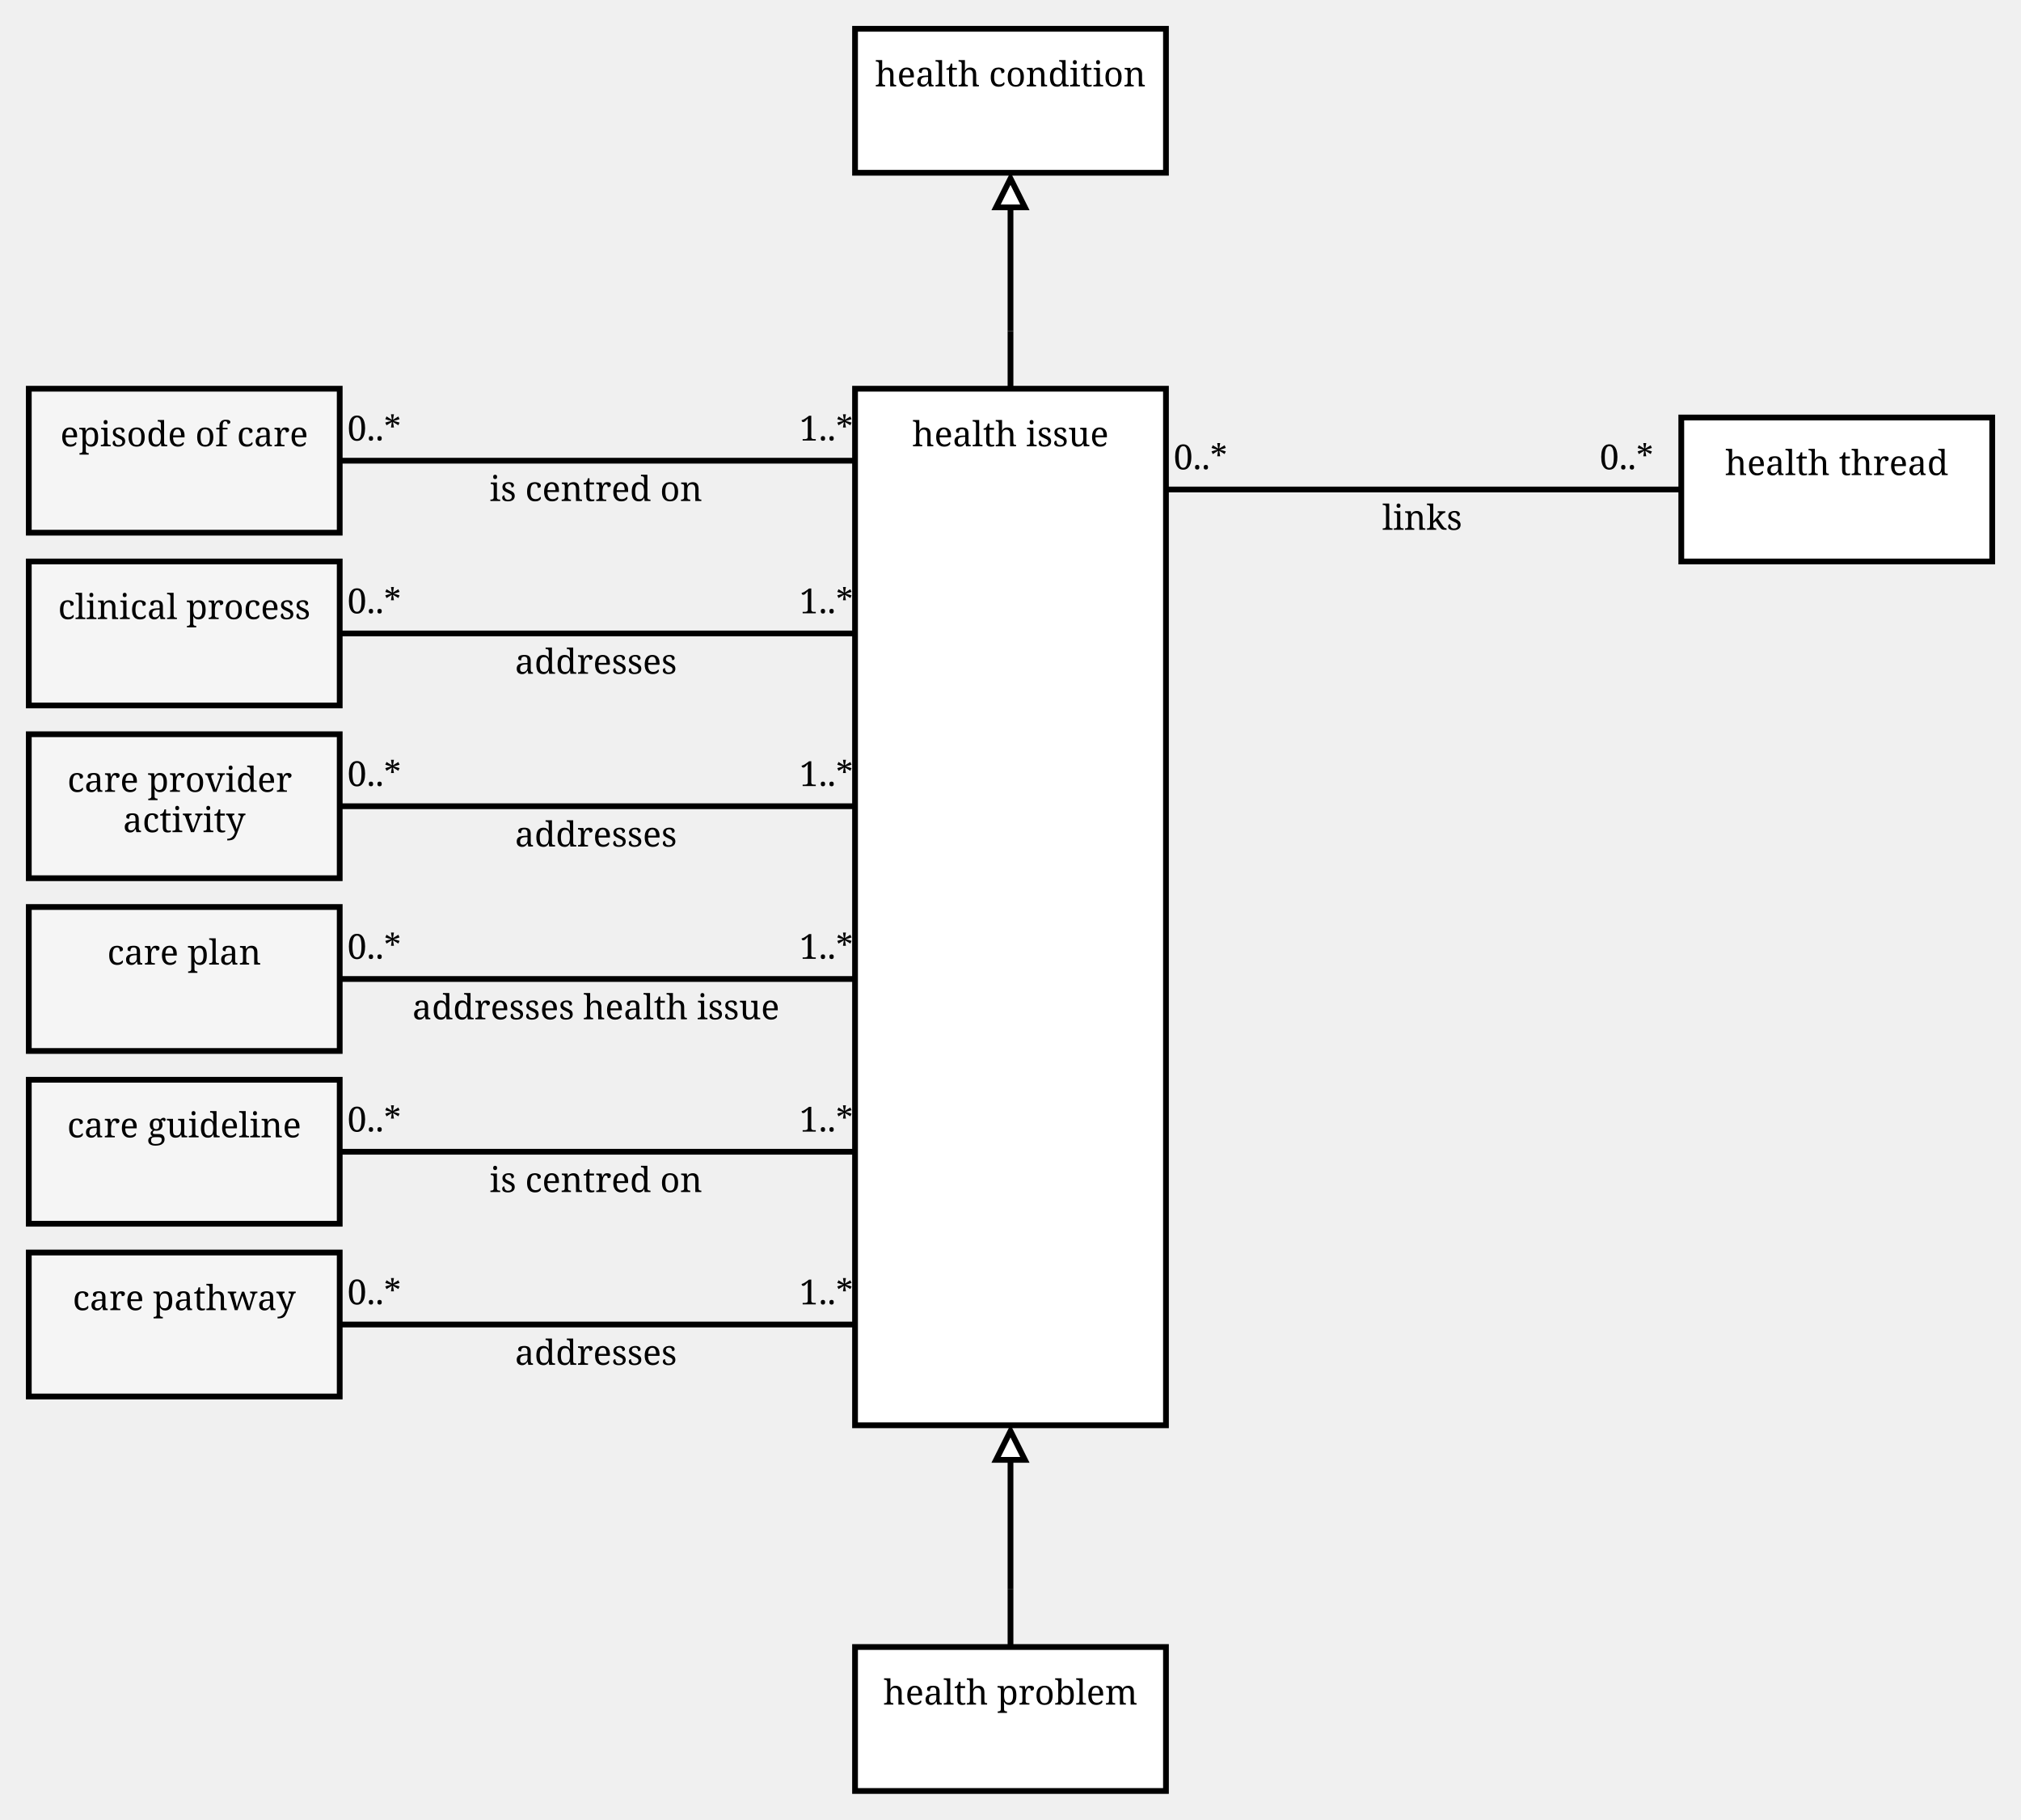
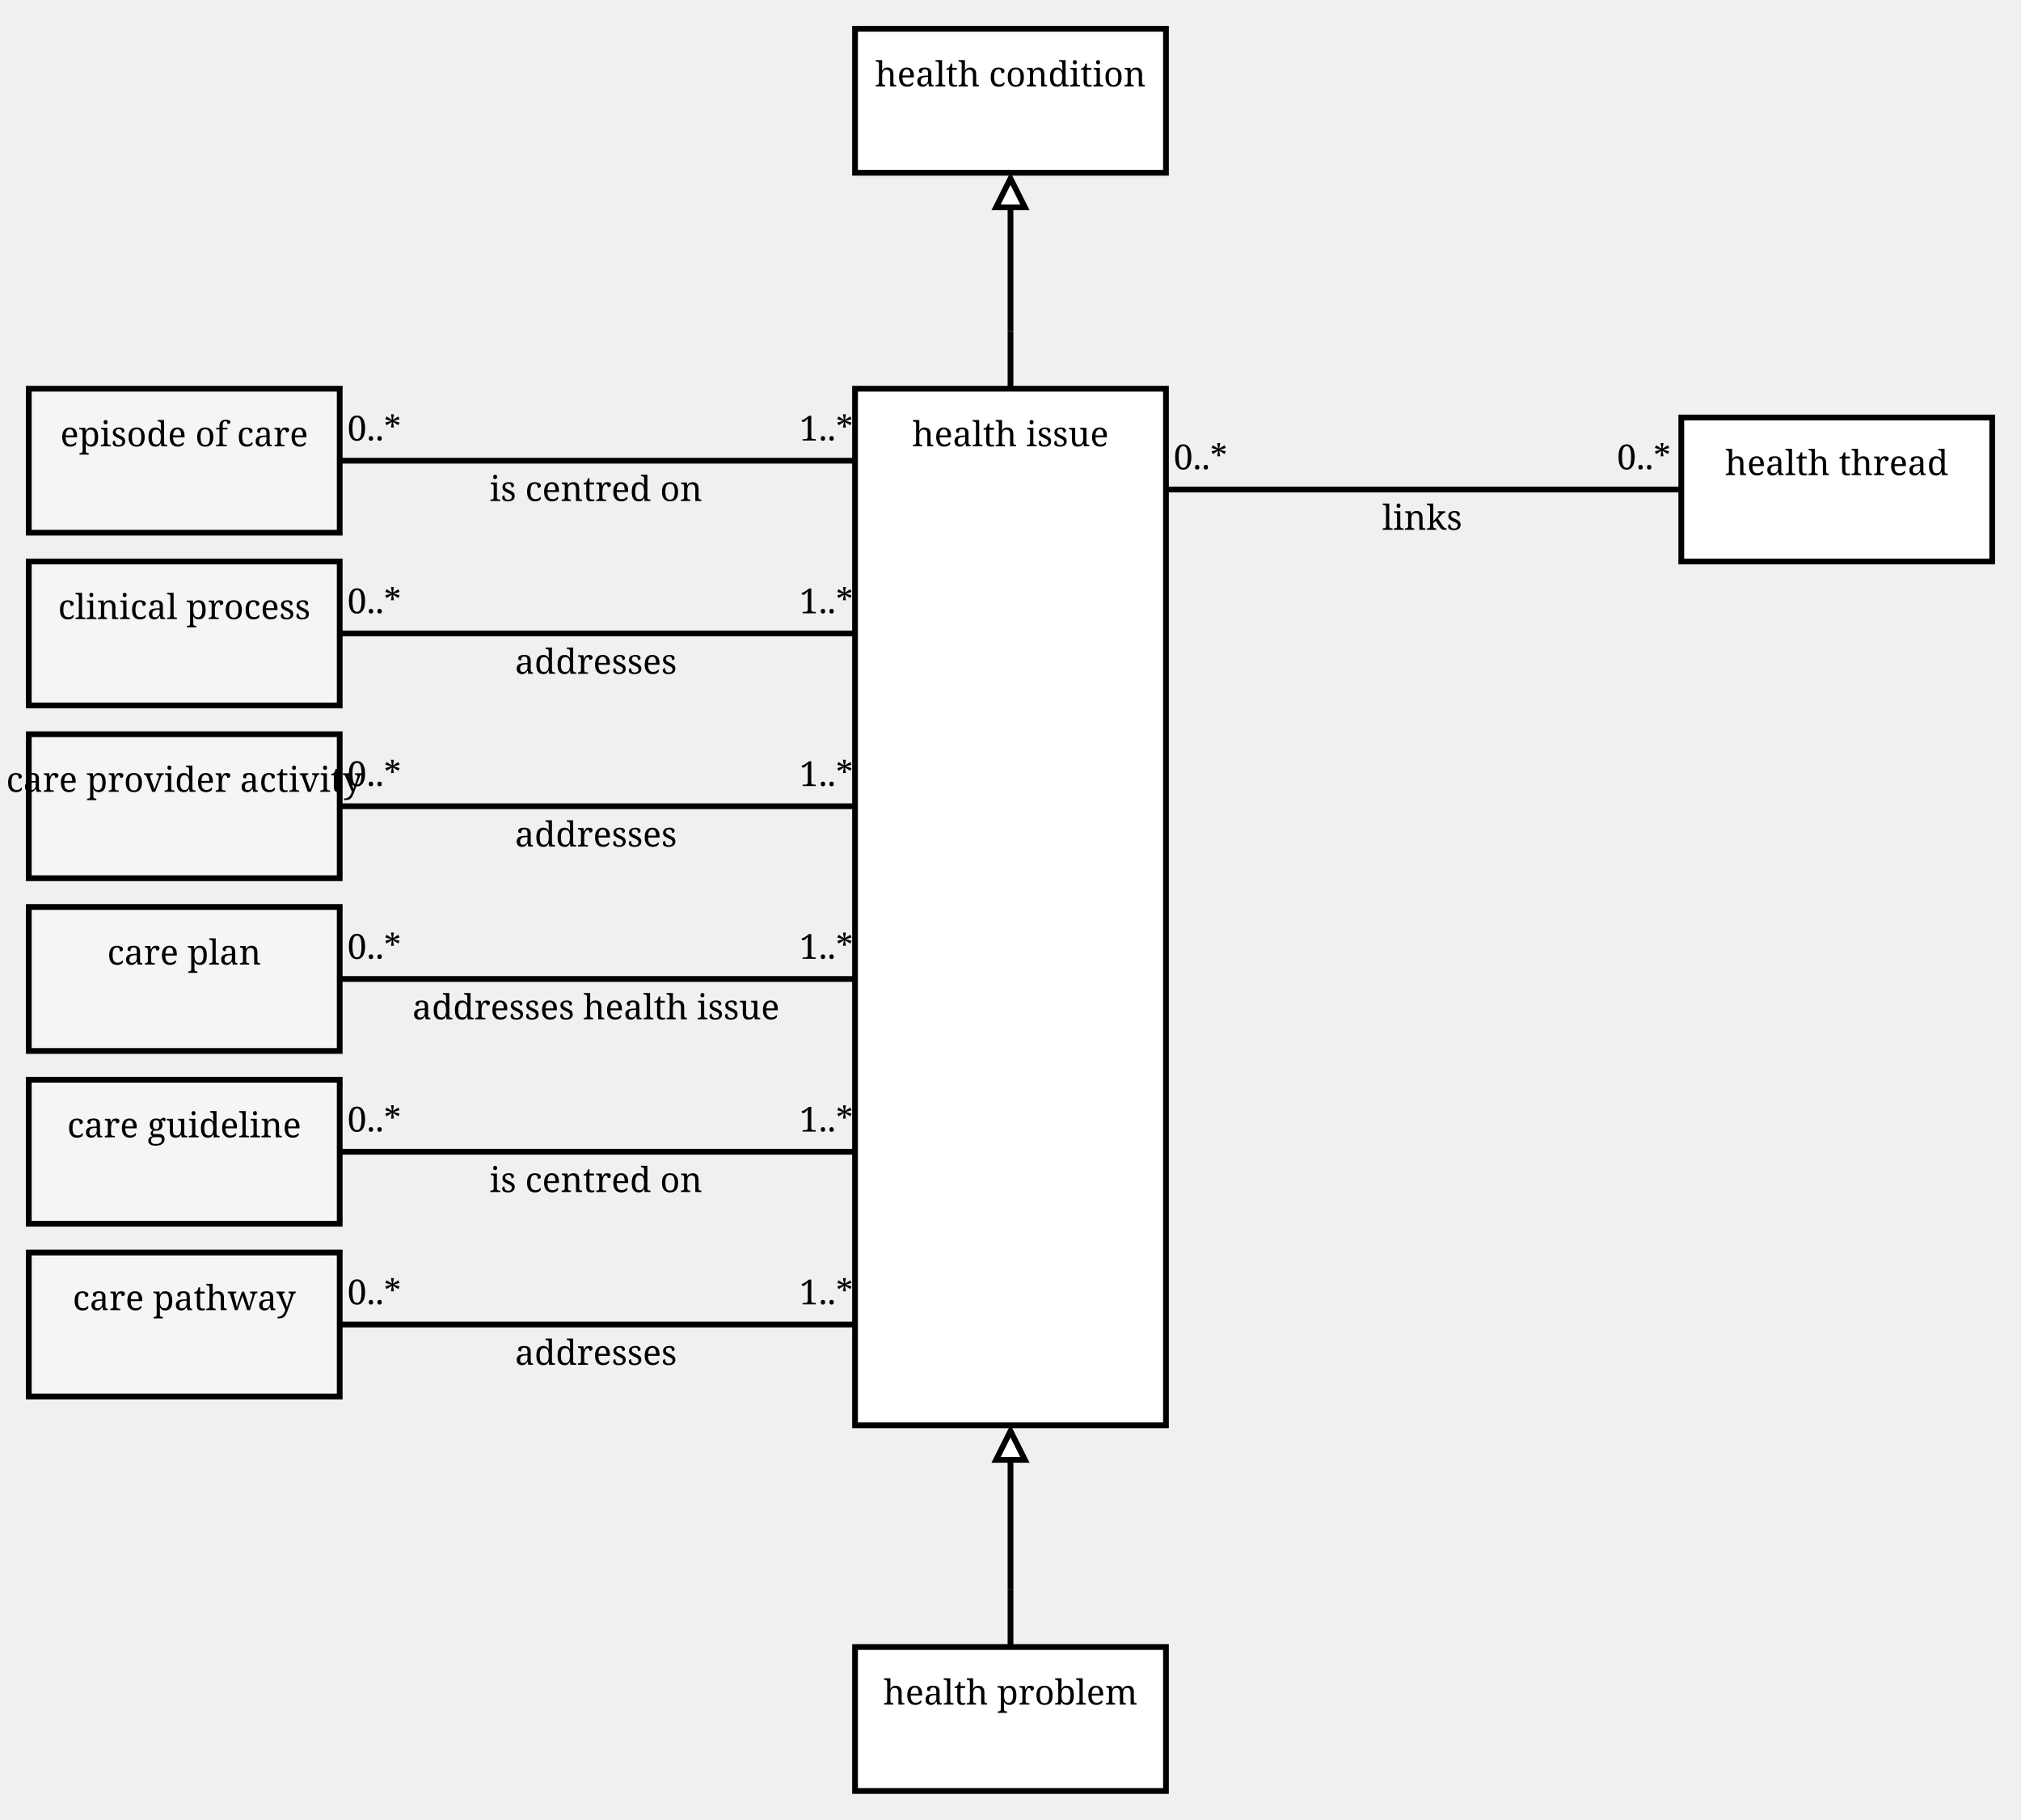
<svg xmlns="http://www.w3.org/2000/svg" xmlns:xlink="http://www.w3.org/1999/xlink" version="1.1" viewBox="0 0 702 632" aria-labelledby="title desc" role="img">
  <g>
    <a xlink:href="health condition.svg" role="link">
      <rect x="297" y="10" width="108" height="50" fill="white" stroke="black" stroke-width="2" />
      <text x="351" y="30" text-anchor="middle" font-family="Cambria" font-size="12" fill="black">
        <tspan x="351" y="30" text-anchor="middle">health condition</tspan>
      </text>
    </a>
  </g>
  <line x1="351" y1="135" x2="351" y2="115" stroke="black" stroke-width="2" />
  <line x1="351" y1="62" x2="351" y2="115" stroke="black" stroke-width="2" />
  <line x1="351" y1="115" x2="351" y2="115" stroke="black" stroke-width="2" />
  <polygon points="351,62 346,72 356,72" fill="white" stroke="black" stroke-width="2" />
  <g>
    <line x1="118" y1="160" x2="297" y2="160" stroke="black" stroke-width="2" />
    <text x="130" y="153" text-anchor="middle" font-family="Cambria" font-size="12" fill="black">
      <tspan x="130" y="153" text-anchor="middle">0..*</tspan>
    </text>
    <text x="287" y="153" text-anchor="middle" font-family="Cambria" font-size="12" fill="black">
      <tspan x="287" y="153" text-anchor="middle">1..*</tspan>
    </text>
    <text x="207" y="174" text-anchor="middle" font-family="Cambria" font-size="12" fill="black">
      <tspan x="207" y="174" text-anchor="middle">is centred on</tspan>
    </text>
  </g>
  <g>
    <a xlink:href="episode of care.svg" role="link">
      <rect x="10" y="135" width="108" height="50" fill="whitesmoke" stroke="black" stroke-width="2" />
      <text x="64" y="155" text-anchor="middle" font-family="Cambria" font-size="12" fill="black">
        <tspan x="64" y="155" text-anchor="middle">episode of care</tspan>
      </text>
    </a>
  </g>
  <g>
    <line x1="118" y1="220" x2="297" y2="220" stroke="black" stroke-width="2" />
    <text x="130" y="213" text-anchor="middle" font-family="Cambria" font-size="12" fill="black">
      <tspan x="130" y="213" text-anchor="middle">0..*</tspan>
    </text>
    <text x="287" y="213" text-anchor="middle" font-family="Cambria" font-size="12" fill="black">
      <tspan x="287" y="213" text-anchor="middle">1..*</tspan>
    </text>
    <text x="207" y="234" text-anchor="middle" font-family="Cambria" font-size="12" fill="black">
      <tspan x="207" y="234" text-anchor="middle">addresses</tspan>
    </text>
  </g>
  <g>
    <a xlink:href="clinical process.svg" role="link">
      <rect x="10" y="195" width="108" height="50" fill="whitesmoke" stroke="black" stroke-width="2" />
      <text x="64" y="215" text-anchor="middle" font-family="Cambria" font-size="12" fill="black">
        <tspan x="64" y="215" text-anchor="middle">clinical process</tspan>
      </text>
    </a>
  </g>
  <g>
    <line x1="118" y1="280" x2="297" y2="280" stroke="black" stroke-width="2" />
    <text x="130" y="273" text-anchor="middle" font-family="Cambria" font-size="12" fill="black">
      <tspan x="130" y="273" text-anchor="middle">0..*</tspan>
    </text>
    <text x="287" y="273" text-anchor="middle" font-family="Cambria" font-size="12" fill="black">
      <tspan x="287" y="273" text-anchor="middle">1..*</tspan>
    </text>
    <text x="207" y="294" text-anchor="middle" font-family="Cambria" font-size="12" fill="black">
      <tspan x="207" y="294" text-anchor="middle">addresses</tspan>
    </text>
  </g>
  <g>
    <a xlink:href="care provider activity.svg" role="link">
      <rect x="10" y="255" width="108" height="50" fill="whitesmoke" stroke="black" stroke-width="2" />
      <text x="64" y="275" text-anchor="middle" font-family="Cambria" font-size="12" fill="black">
-         <tspan x="64" y="275" text-anchor="middle">care provider</tspan>
-         <tspan x="64" y="289" text-anchor="middle">activity</tspan>
+         <tspan x="64" y="275" text-anchor="middle">care provider activity</tspan>
      </text>
    </a>
  </g>
  <g>
    <line x1="118" y1="340" x2="297" y2="340" stroke="black" stroke-width="2" />
    <text x="130" y="333" text-anchor="middle" font-family="Cambria" font-size="12" fill="black">
      <tspan x="130" y="333" text-anchor="middle">0..*</tspan>
    </text>
    <text x="287" y="333" text-anchor="middle" font-family="Cambria" font-size="12" fill="black">
      <tspan x="287" y="333" text-anchor="middle">1..*</tspan>
    </text>
    <text x="207" y="354" text-anchor="middle" font-family="Cambria" font-size="12" fill="black">
      <tspan x="207" y="354" text-anchor="middle">addresses health issue</tspan>
    </text>
  </g>
  <g>
    <a xlink:href="care plan.svg" role="link">
      <rect x="10" y="315" width="108" height="50" fill="whitesmoke" stroke="black" stroke-width="2" />
      <text x="64" y="335" text-anchor="middle" font-family="Cambria" font-size="12" fill="black">
        <tspan x="64" y="335" text-anchor="middle">care plan</tspan>
      </text>
    </a>
  </g>
  <g>
    <line x1="118" y1="400" x2="297" y2="400" stroke="black" stroke-width="2" />
    <text x="130" y="393" text-anchor="middle" font-family="Cambria" font-size="12" fill="black">
      <tspan x="130" y="393" text-anchor="middle">0..*</tspan>
    </text>
    <text x="287" y="393" text-anchor="middle" font-family="Cambria" font-size="12" fill="black">
      <tspan x="287" y="393" text-anchor="middle">1..*</tspan>
    </text>
    <text x="207" y="414" text-anchor="middle" font-family="Cambria" font-size="12" fill="black">
      <tspan x="207" y="414" text-anchor="middle">is centred on</tspan>
    </text>
  </g>
  <g>
    <a xlink:href="care guideline.svg" role="link">
      <rect x="10" y="375" width="108" height="50" fill="whitesmoke" stroke="black" stroke-width="2" />
      <text x="64" y="395" text-anchor="middle" font-family="Cambria" font-size="12" fill="black">
        <tspan x="64" y="395" text-anchor="middle">care guideline</tspan>
      </text>
    </a>
  </g>
  <g>
    <line x1="118" y1="460" x2="297" y2="460" stroke="black" stroke-width="2" />
    <text x="130" y="453" text-anchor="middle" font-family="Cambria" font-size="12" fill="black">
      <tspan x="130" y="453" text-anchor="middle">0..*</tspan>
    </text>
    <text x="287" y="453" text-anchor="middle" font-family="Cambria" font-size="12" fill="black">
      <tspan x="287" y="453" text-anchor="middle">1..*</tspan>
    </text>
    <text x="207" y="474" text-anchor="middle" font-family="Cambria" font-size="12" fill="black">
      <tspan x="207" y="474" text-anchor="middle">addresses</tspan>
    </text>
  </g>
  <g>
    <a xlink:href="care pathway.svg" role="link">
      <rect x="10" y="435" width="108" height="50" fill="whitesmoke" stroke="black" stroke-width="2" />
      <text x="64" y="455" text-anchor="middle" font-family="Cambria" font-size="12" fill="black">
        <tspan x="64" y="455" text-anchor="middle">care pathway</tspan>
      </text>
    </a>
  </g>
  <g>
    <line x1="405" y1="170" x2="584" y2="170" stroke="black" stroke-width="2" />
    <text x="417" y="163" text-anchor="middle" font-family="Cambria" font-size="12" fill="black">
      <tspan x="417" y="163" text-anchor="middle">0..*</tspan>
    </text>
-     <text x="565" y="163" text-anchor="middle" font-family="Cambria" font-size="12" fill="black">
-       <tspan x="565" y="163" text-anchor="middle">0..*</tspan>
+     <text x="571" y="163" text-anchor="middle" font-family="Cambria" font-size="12" fill="black">
+       <tspan x="571" y="163" text-anchor="middle">0..*</tspan>
    </text>
    <text x="494" y="184" text-anchor="middle" font-family="Cambria" font-size="12" fill="black">
      <tspan x="494" y="184" text-anchor="middle">links</tspan>
    </text>
  </g>
  <g>
    <a xlink:href="health thread.svg" role="link">
      <rect x="584" y="145" width="108" height="50" fill="white" stroke="black" stroke-width="2" />
      <text x="638" y="165" text-anchor="middle" font-family="Cambria" font-size="12" fill="black">
        <tspan x="638" y="165" text-anchor="middle">health thread</tspan>
      </text>
    </a>
  </g>
  <g>
    <a xlink:href="health issue.svg" role="link">
      <rect x="297" y="135" width="108" height="360" fill="white" stroke="black" stroke-width="2" />
      <text x="351" y="155" text-anchor="middle" font-family="Cambria" font-size="12" fill="black">
        <tspan x="351" y="155" text-anchor="middle">health issue</tspan>
      </text>
    </a>
  </g>
  <line x1="351" y1="572" x2="351" y2="552" stroke="black" stroke-width="2" />
  <line x1="351" y1="497" x2="351" y2="552" stroke="black" stroke-width="2" />
  <line x1="351" y1="552" x2="351" y2="552" stroke="black" stroke-width="2" />
  <polygon points="351,497 346,507 356,507" fill="white" stroke="black" stroke-width="2" />
  <g>
    <a xlink:href="health problem.svg" role="link">
      <rect x="297" y="572" width="108" height="50" fill="white" stroke="black" stroke-width="2" />
      <text x="351" y="592" text-anchor="middle" font-family="Cambria" font-size="12" fill="black">
        <tspan x="351" y="592" text-anchor="middle">health problem</tspan>
      </text>
    </a>
  </g>
</svg>
